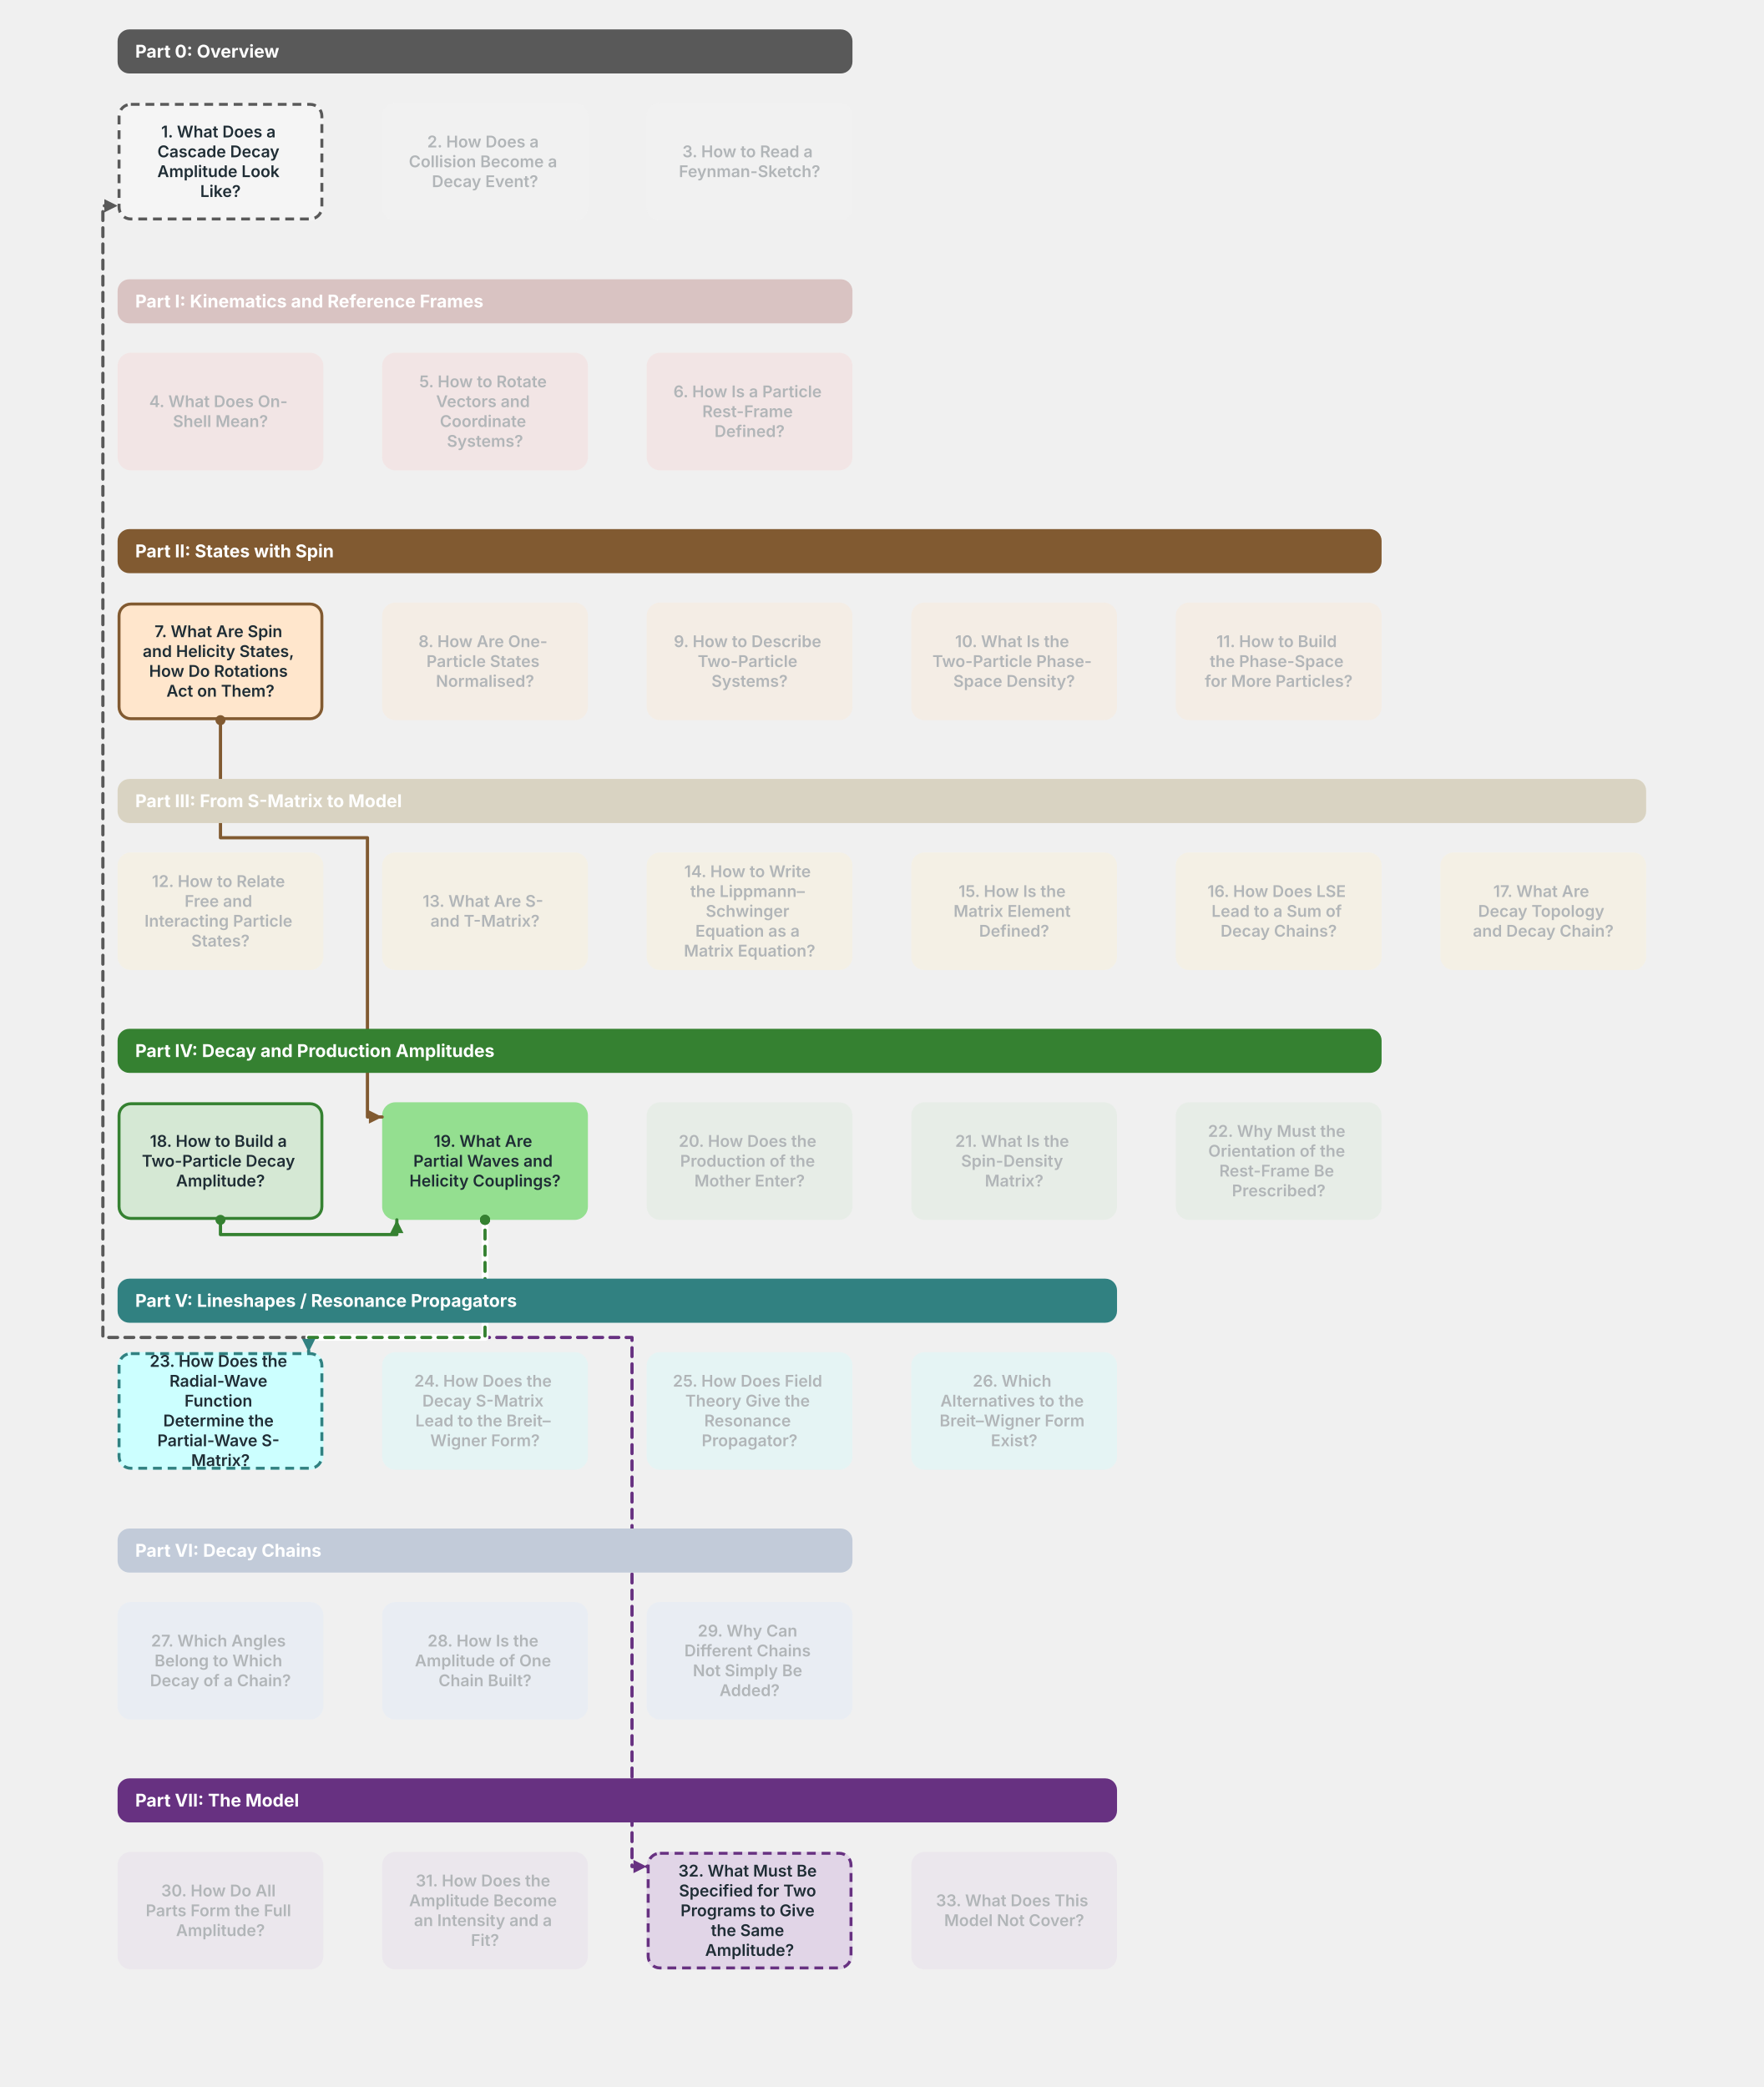
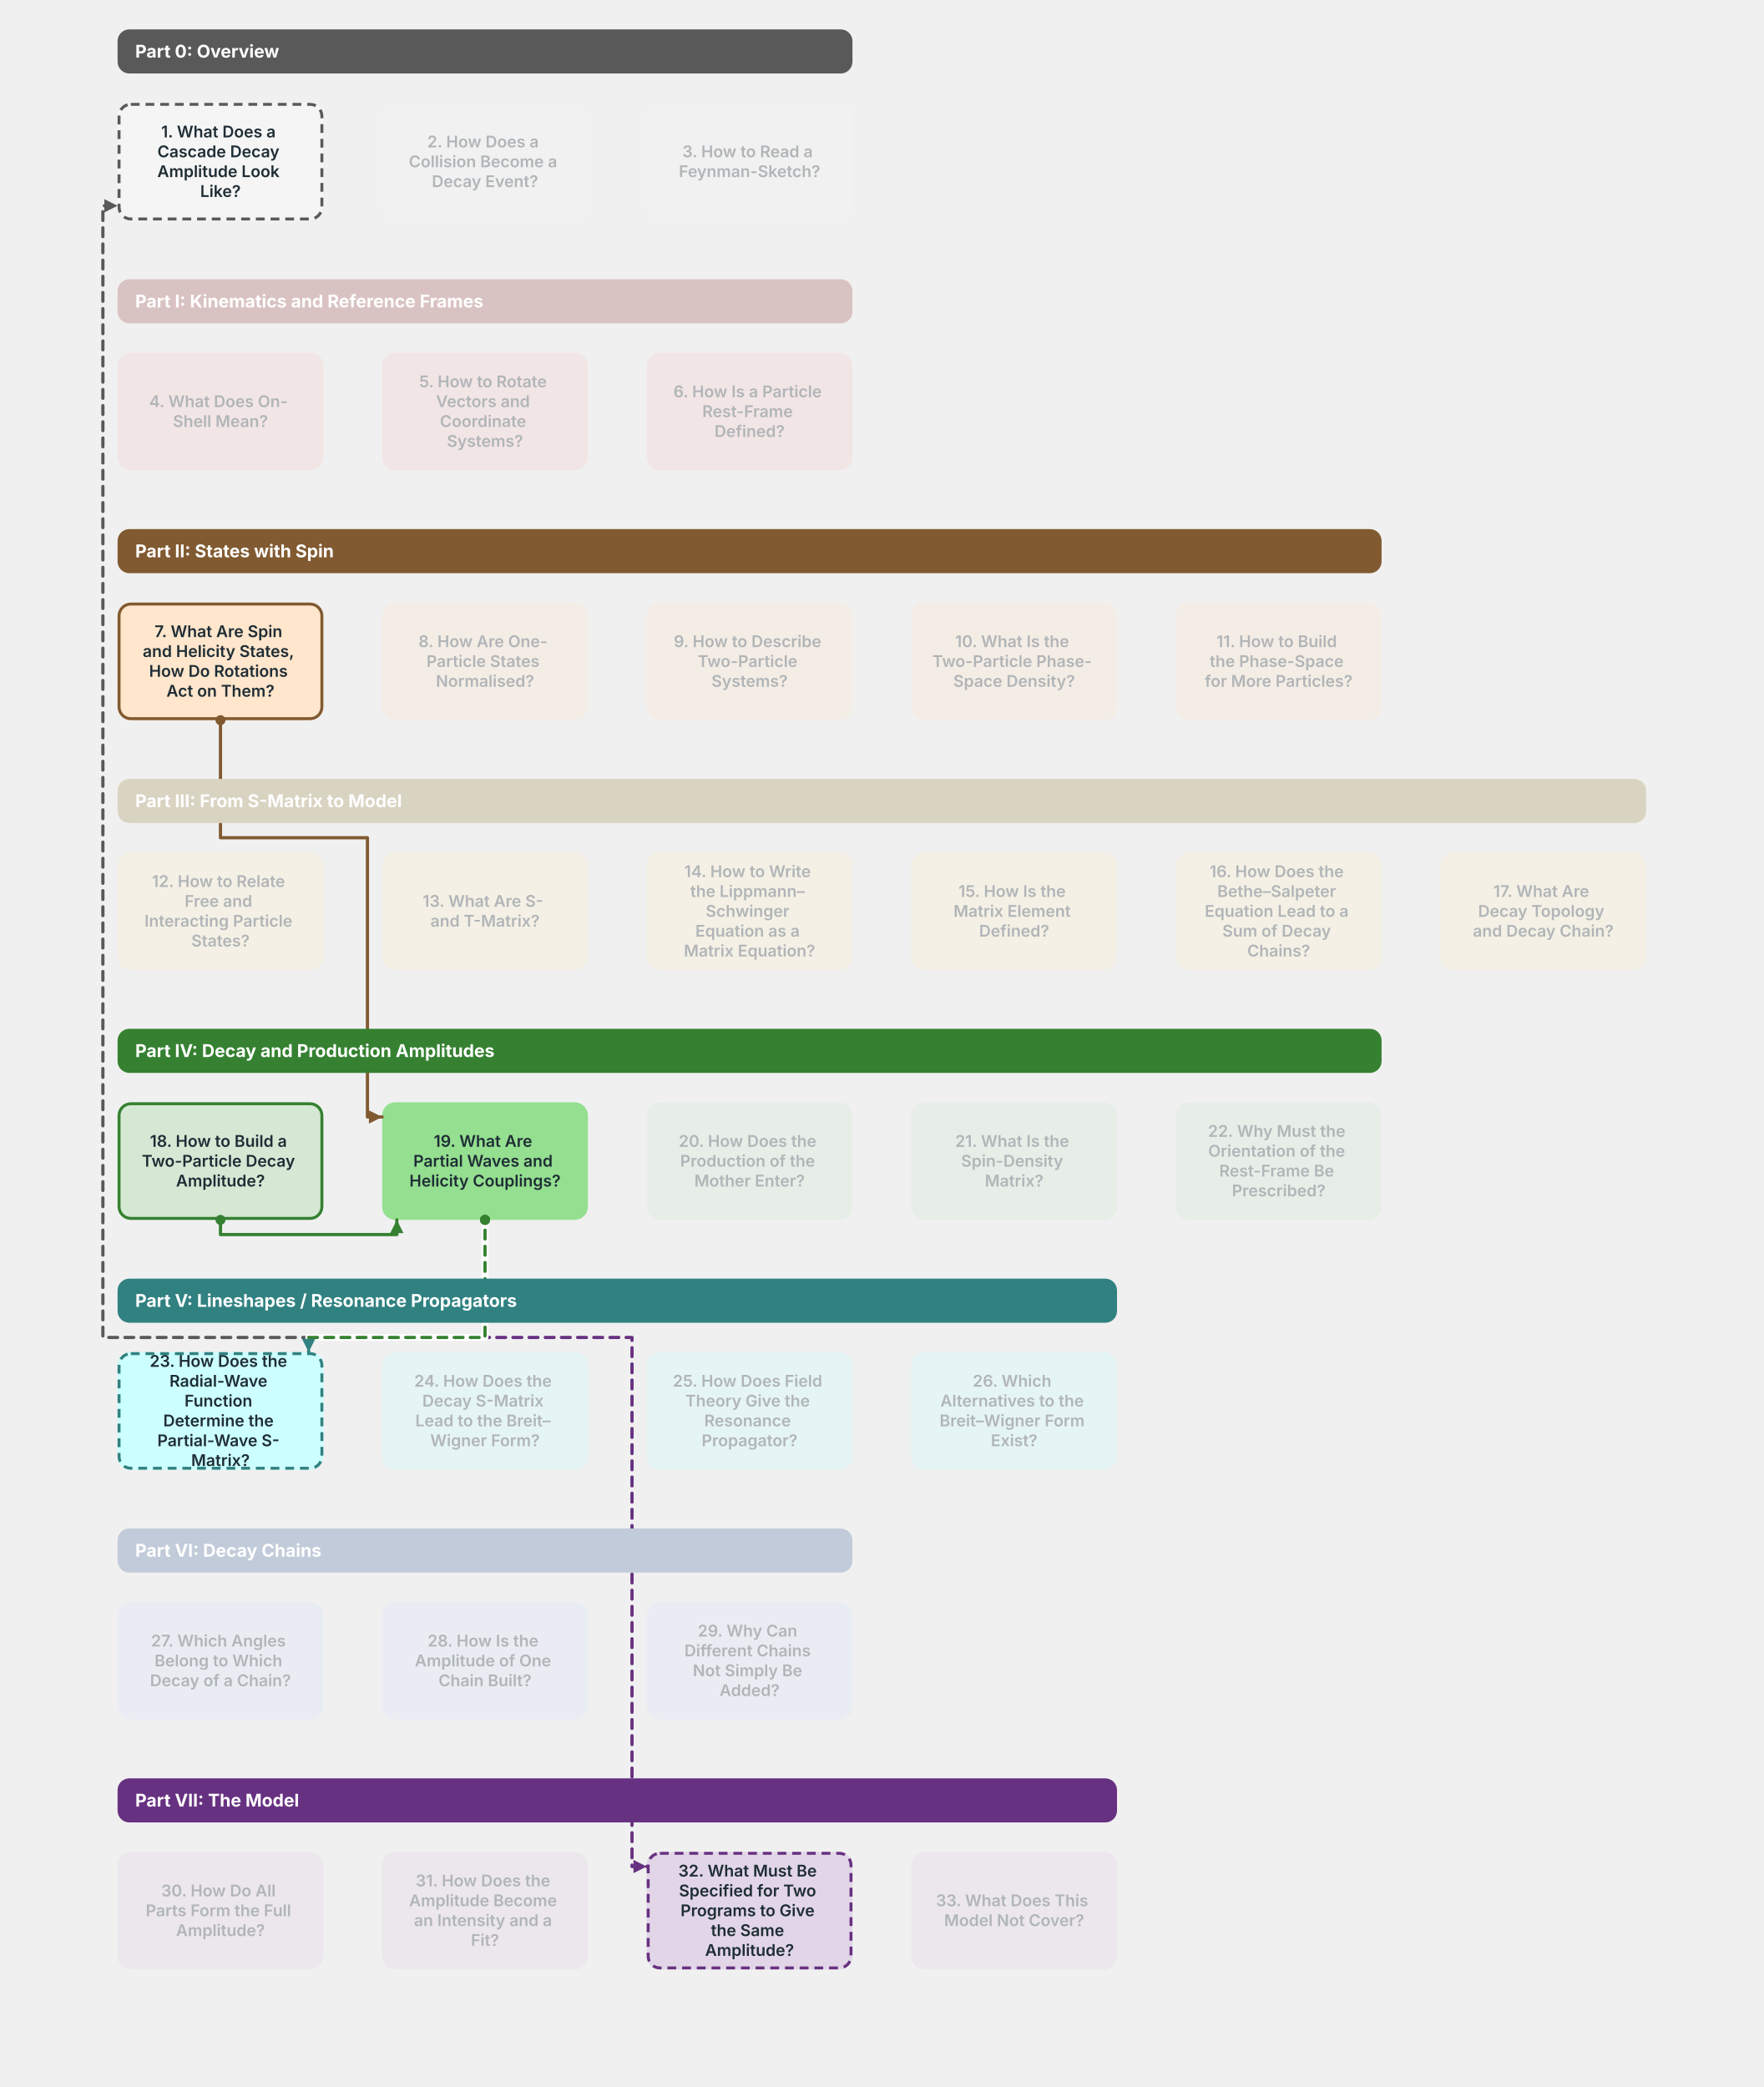
<svg xmlns="http://www.w3.org/2000/svg" viewBox="0 0 1200 1420" width="1200" height="1420" role="img" aria-label="Flow chart of the FAQ">
  <style>text{font-family:Inter,"Source Sans 3","Noto Sans","DejaVu Sans",sans-serif;font-size:11px;font-weight:600}.bar-title{font-size:12px;font-weight:700}</style>
  <g class="card" data-n="1" opacity="1">
    <rect class="card-bg" data-n="1" x="80" y="70" width="140" height="80" rx="9" fill="#F5F5F5" />
    <rect class="frame see" data-n="1" x="81" y="71" width="138" height="78" rx="8" fill="none" stroke="#595959" stroke-width="2" stroke-dasharray="6 4" />
    <text fill="#1f2d35" text-anchor="middle">
      <tspan x="150" y="93.5">1. What Does a</tspan>
      <tspan x="150" y="107.0">Cascade Decay</tspan>
      <tspan x="150" y="120.5">Amplitude Look</tspan>
      <tspan x="150" y="134.0">Like?</tspan>
    </text>
  </g>
  <g class="card" data-n="2" opacity="0.3">
    <rect class="card-bg" data-n="2" x="260" y="70" width="140" height="80" rx="9" fill="#F5F5F5" />
    <text fill="#1f2d35" text-anchor="middle">
      <tspan x="330" y="100.3">2. How Does a</tspan>
      <tspan x="330" y="113.8">Collision Become a</tspan>
      <tspan x="330" y="127.3">Decay Event?</tspan>
    </text>
  </g>
  <g class="card" data-n="3" opacity="0.3">
    <rect class="card-bg" data-n="3" x="440" y="70" width="140" height="80" rx="9" fill="#F5F5F5" />
    <text fill="#1f2d35" text-anchor="middle">
      <tspan x="510" y="107.0">3. How to Read a</tspan>
      <tspan x="510" y="120.5">Feynman-Sketch?</tspan>
    </text>
  </g>
  <g class="card" data-n="4" opacity="0.3">
    <rect class="card-bg" data-n="4" x="80" y="240" width="140" height="80" rx="9" fill="#F8CECC" />
    <text fill="#1f2d35" text-anchor="middle">
      <tspan x="150" y="277.0">4. What Does On-</tspan>
      <tspan x="150" y="290.5">Shell Mean?</tspan>
    </text>
  </g>
  <g class="card" data-n="5" opacity="0.3">
    <rect class="card-bg" data-n="5" x="260" y="240" width="140" height="80" rx="9" fill="#F8CECC" />
    <text fill="#1f2d35" text-anchor="middle">
      <tspan x="330" y="263.5">5. How to Rotate</tspan>
      <tspan x="330" y="277.0">Vectors and</tspan>
      <tspan x="330" y="290.5">Coordinate</tspan>
      <tspan x="330" y="304.0">Systems?</tspan>
    </text>
  </g>
  <g class="card" data-n="6" opacity="0.3">
    <rect class="card-bg" data-n="6" x="440" y="240" width="140" height="80" rx="9" fill="#F8CECC" />
    <text fill="#1f2d35" text-anchor="middle">
      <tspan x="510" y="270.3">6. How Is a Particle</tspan>
      <tspan x="510" y="283.8">Rest-Frame</tspan>
      <tspan x="510" y="297.3">Defined?</tspan>
    </text>
  </g>
  <g class="card" data-n="7" opacity="1">
    <rect class="card-bg" data-n="7" x="80" y="410" width="140" height="80" rx="9" fill="#FFE6CC" />
    <rect class="frame need" data-n="7" x="81" y="411" width="138" height="78" rx="8" fill="none" stroke="#815A31" stroke-width="2" />
    <text fill="#1f2d35" text-anchor="middle">
      <tspan x="150" y="433.5">7. What Are Spin</tspan>
      <tspan x="150" y="447.0">and Helicity States,</tspan>
      <tspan x="150" y="460.5">How Do Rotations</tspan>
      <tspan x="150" y="474.0">Act on Them?</tspan>
    </text>
  </g>
  <g class="card" data-n="8" opacity="0.3">
    <rect class="card-bg" data-n="8" x="260" y="410" width="140" height="80" rx="9" fill="#FFE6CC" />
    <text fill="#1f2d35" text-anchor="middle">
      <tspan x="330" y="440.3">8. How Are One-</tspan>
      <tspan x="330" y="453.8">Particle States</tspan>
      <tspan x="330" y="467.3">Normalised?</tspan>
    </text>
  </g>
  <g class="card" data-n="9" opacity="0.3">
    <rect class="card-bg" data-n="9" x="440" y="410" width="140" height="80" rx="9" fill="#FFE6CC" />
    <text fill="#1f2d35" text-anchor="middle">
      <tspan x="510" y="440.3">9. How to Describe</tspan>
      <tspan x="510" y="453.8">Two-Particle</tspan>
      <tspan x="510" y="467.3">Systems?</tspan>
    </text>
  </g>
  <g class="card" data-n="10" opacity="0.3">
    <rect class="card-bg" data-n="10" x="620" y="410" width="140" height="80" rx="9" fill="#FFE6CC" />
    <text fill="#1f2d35" text-anchor="middle">
      <tspan x="690" y="440.3">10. What Is the</tspan>
      <tspan x="690" y="453.8">Two-Particle Phase-</tspan>
      <tspan x="690" y="467.3">Space Density?</tspan>
    </text>
  </g>
  <g class="card" data-n="11" opacity="0.3">
    <rect class="card-bg" data-n="11" x="800" y="410" width="140" height="80" rx="9" fill="#FFE6CC" />
    <text fill="#1f2d35" text-anchor="middle">
      <tspan x="870" y="440.3">11. How to Build</tspan>
      <tspan x="870" y="453.8">the Phase-Space</tspan>
      <tspan x="870" y="467.3">for More Particles?</tspan>
    </text>
  </g>
  <g class="card" data-n="12" opacity="0.3">
    <rect class="card-bg" data-n="12" x="80" y="580" width="140" height="80" rx="9" fill="#FFF2CC" />
    <text fill="#1f2d35" text-anchor="middle">
      <tspan x="150" y="603.5">12. How to Relate</tspan>
      <tspan x="150" y="617.0">Free and</tspan>
      <tspan x="150" y="630.5">Interacting Particle</tspan>
      <tspan x="150" y="644.0">States?</tspan>
    </text>
  </g>
  <g class="card" data-n="13" opacity="0.3">
    <rect class="card-bg" data-n="13" x="260" y="580" width="140" height="80" rx="9" fill="#FFF2CC" />
    <text fill="#1f2d35" text-anchor="middle">
      <tspan x="330" y="617.0">13. What Are S-</tspan>
      <tspan x="330" y="630.5">and T-Matrix?</tspan>
    </text>
  </g>
  <g class="card" data-n="14" opacity="0.3">
    <rect class="card-bg" data-n="14" x="440" y="580" width="140" height="80" rx="9" fill="#FFF2CC" />
    <text fill="#1f2d35" text-anchor="middle">
      <tspan x="510" y="596.8">14. How to Write</tspan>
      <tspan x="510" y="610.3">the Lippmann–</tspan>
      <tspan x="510" y="623.8">Schwinger</tspan>
      <tspan x="510" y="637.3">Equation as a</tspan>
      <tspan x="510" y="650.8">Matrix Equation?</tspan>
    </text>
  </g>
  <g class="card" data-n="15" opacity="0.3">
    <rect class="card-bg" data-n="15" x="620" y="580" width="140" height="80" rx="9" fill="#FFF2CC" />
    <text fill="#1f2d35" text-anchor="middle">
      <tspan x="690" y="610.3">15. How Is the</tspan>
      <tspan x="690" y="623.8">Matrix Element</tspan>
      <tspan x="690" y="637.3">Defined?</tspan>
    </text>
  </g>
  <g class="card" data-n="16" opacity="0.3">
    <rect class="card-bg" data-n="16" x="800" y="580" width="140" height="80" rx="9" fill="#FFF2CC" />
    <text fill="#1f2d35" text-anchor="middle">
-       <tspan x="870" y="610.3">16. How Does LSE</tspan>
-       <tspan x="870" y="623.8">Lead to a Sum of</tspan>
-       <tspan x="870" y="637.3">Decay Chains?</tspan>
+       <tspan x="870" y="596.8">16. How Does the</tspan>
+       <tspan x="870" y="610.3">Bethe–Salpeter</tspan>
+       <tspan x="870" y="623.8">Equation Lead to a</tspan>
+       <tspan x="870" y="637.3">Sum of Decay</tspan>
+       <tspan x="870" y="650.8">Chains?</tspan>
    </text>
  </g>
  <g class="card" data-n="17" opacity="0.3">
    <rect class="card-bg" data-n="17" x="980" y="580" width="140" height="80" rx="9" fill="#FFF2CC" />
    <text fill="#1f2d35" text-anchor="middle">
      <tspan x="1050" y="610.3">17. What Are</tspan>
      <tspan x="1050" y="623.8">Decay Topology</tspan>
      <tspan x="1050" y="637.3">and Decay Chain?</tspan>
    </text>
  </g>
  <g class="card" data-n="18" opacity="1">
    <rect class="card-bg" data-n="18" x="80" y="750" width="140" height="80" rx="9" fill="#D5E8D4" />
    <rect class="frame need" data-n="18" x="81" y="751" width="138" height="78" rx="8" fill="none" stroke="#358131" stroke-width="2" />
    <text fill="#1f2d35" text-anchor="middle">
      <tspan x="150" y="780.3">18. How to Build a</tspan>
      <tspan x="150" y="793.8">Two-Particle Decay</tspan>
      <tspan x="150" y="807.3">Amplitude?</tspan>
    </text>
  </g>
  <g class="card" data-n="19" opacity="1">
    <rect class="card-bg" data-n="19" x="260" y="750" width="140" height="80" rx="9" fill="#94DF90" />
    <text fill="#1f2d35" text-anchor="middle">
      <tspan x="330" y="780.3">19. What Are</tspan>
      <tspan x="330" y="793.8">Partial Waves and</tspan>
      <tspan x="330" y="807.3">Helicity Couplings?</tspan>
    </text>
  </g>
  <g class="card" data-n="20" opacity="0.3">
    <rect class="card-bg" data-n="20" x="440" y="750" width="140" height="80" rx="9" fill="#D5E8D4" />
    <text fill="#1f2d35" text-anchor="middle">
      <tspan x="510" y="780.3">20. How Does the</tspan>
      <tspan x="510" y="793.8">Production of the</tspan>
      <tspan x="510" y="807.3">Mother Enter?</tspan>
    </text>
  </g>
  <g class="card" data-n="21" opacity="0.3">
    <rect class="card-bg" data-n="21" x="620" y="750" width="140" height="80" rx="9" fill="#D5E8D4" />
    <text fill="#1f2d35" text-anchor="middle">
      <tspan x="690" y="780.3">21. What Is the</tspan>
      <tspan x="690" y="793.8">Spin-Density</tspan>
      <tspan x="690" y="807.3">Matrix?</tspan>
    </text>
  </g>
  <g class="card" data-n="22" opacity="0.3">
    <rect class="card-bg" data-n="22" x="800" y="750" width="140" height="80" rx="9" fill="#D5E8D4" />
    <text fill="#1f2d35" text-anchor="middle">
      <tspan x="870" y="773.5">22. Why Must the</tspan>
      <tspan x="870" y="787.0">Orientation of the</tspan>
      <tspan x="870" y="800.5">Rest-Frame Be</tspan>
      <tspan x="870" y="814.0">Prescribed?</tspan>
    </text>
  </g>
  <g class="card" data-n="23" opacity="1">
    <rect class="card-bg" data-n="23" x="80" y="920" width="140" height="80" rx="9" fill="#CCFFFF" />
    <rect class="frame see" data-n="23" x="81" y="921" width="138" height="78" rx="8" fill="none" stroke="#318181" stroke-width="2" stroke-dasharray="6 4" />
    <text fill="#1f2d35" text-anchor="middle">
      <tspan x="150" y="930.0">23. How Does the</tspan>
      <tspan x="150" y="943.5">Radial-Wave</tspan>
      <tspan x="150" y="957.0">Function</tspan>
      <tspan x="150" y="970.5">Determine the</tspan>
      <tspan x="150" y="984.0">Partial-Wave S-</tspan>
      <tspan x="150" y="997.5">Matrix?</tspan>
    </text>
  </g>
  <g class="card" data-n="24" opacity="0.3">
    <rect class="card-bg" data-n="24" x="260" y="920" width="140" height="80" rx="9" fill="#CCFFFF" />
    <text fill="#1f2d35" text-anchor="middle">
      <tspan x="330" y="943.5">24. How Does the</tspan>
      <tspan x="330" y="957.0">Decay S-Matrix</tspan>
      <tspan x="330" y="970.5">Lead to the Breit–</tspan>
      <tspan x="330" y="984.0">Wigner Form?</tspan>
    </text>
  </g>
  <g class="card" data-n="25" opacity="0.3">
    <rect class="card-bg" data-n="25" x="440" y="920" width="140" height="80" rx="9" fill="#CCFFFF" />
    <text fill="#1f2d35" text-anchor="middle">
      <tspan x="510" y="943.5">25. How Does Field</tspan>
      <tspan x="510" y="957.0">Theory Give the</tspan>
      <tspan x="510" y="970.5">Resonance</tspan>
      <tspan x="510" y="984.0">Propagator?</tspan>
    </text>
  </g>
  <g class="card" data-n="26" opacity="0.3">
    <rect class="card-bg" data-n="26" x="620" y="920" width="140" height="80" rx="9" fill="#CCFFFF" />
    <text fill="#1f2d35" text-anchor="middle">
      <tspan x="690" y="943.5">26. Which</tspan>
      <tspan x="690" y="957.0">Alternatives to the</tspan>
      <tspan x="690" y="970.5">Breit–Wigner Form</tspan>
      <tspan x="690" y="984.0">Exist?</tspan>
    </text>
  </g>
  <g class="card" data-n="27" opacity="0.3">
    <rect class="card-bg" data-n="27" x="80" y="1090" width="140" height="80" rx="9" fill="#DAE8FC" />
    <text fill="#1f2d35" text-anchor="middle">
      <tspan x="150" y="1120.3">27. Which Angles</tspan>
      <tspan x="150" y="1133.8">Belong to Which</tspan>
      <tspan x="150" y="1147.3">Decay of a Chain?</tspan>
    </text>
  </g>
  <g class="card" data-n="28" opacity="0.3">
    <rect class="card-bg" data-n="28" x="260" y="1090" width="140" height="80" rx="9" fill="#DAE8FC" />
    <text fill="#1f2d35" text-anchor="middle">
      <tspan x="330" y="1120.3">28. How Is the</tspan>
      <tspan x="330" y="1133.8">Amplitude of One</tspan>
      <tspan x="330" y="1147.3">Chain Built?</tspan>
    </text>
  </g>
  <g class="card" data-n="29" opacity="0.3">
    <rect class="card-bg" data-n="29" x="440" y="1090" width="140" height="80" rx="9" fill="#DAE8FC" />
    <text fill="#1f2d35" text-anchor="middle">
      <tspan x="510" y="1113.5">29. Why Can</tspan>
      <tspan x="510" y="1127.0">Different Chains</tspan>
      <tspan x="510" y="1140.5">Not Simply Be</tspan>
      <tspan x="510" y="1154.0">Added?</tspan>
    </text>
  </g>
  <g class="card" data-n="30" opacity="0.3">
    <rect class="card-bg" data-n="30" x="80" y="1260" width="140" height="80" rx="9" fill="#E1D5E7" />
    <text fill="#1f2d35" text-anchor="middle">
      <tspan x="150" y="1290.3">30. How Do All</tspan>
      <tspan x="150" y="1303.8">Parts Form the Full</tspan>
      <tspan x="150" y="1317.3">Amplitude?</tspan>
    </text>
  </g>
  <g class="card" data-n="31" opacity="0.3">
    <rect class="card-bg" data-n="31" x="260" y="1260" width="140" height="80" rx="9" fill="#E1D5E7" />
    <text fill="#1f2d35" text-anchor="middle">
      <tspan x="330" y="1283.5">31. How Does the</tspan>
      <tspan x="330" y="1297.0">Amplitude Become</tspan>
      <tspan x="330" y="1310.5">an Intensity and a</tspan>
      <tspan x="330" y="1324.0">Fit?</tspan>
    </text>
  </g>
  <g class="card" data-n="32" opacity="1">
    <rect class="card-bg" data-n="32" x="440" y="1260" width="140" height="80" rx="9" fill="#E1D5E7" />
    <rect class="frame see" data-n="32" x="441" y="1261" width="138" height="78" rx="8" fill="none" stroke="#673181" stroke-width="2" stroke-dasharray="6 4" />
    <text fill="#1f2d35" text-anchor="middle">
      <tspan x="510" y="1276.8">32. What Must Be</tspan>
      <tspan x="510" y="1290.3">Specified for Two</tspan>
      <tspan x="510" y="1303.8">Programs to Give</tspan>
      <tspan x="510" y="1317.3">the Same</tspan>
      <tspan x="510" y="1330.8">Amplitude?</tspan>
    </text>
  </g>
  <g class="card" data-n="33" opacity="0.3">
    <rect class="card-bg" data-n="33" x="620" y="1260" width="140" height="80" rx="9" fill="#E1D5E7" />
    <text fill="#1f2d35" text-anchor="middle">
      <tspan x="690" y="1297.0">33. What Does This</tspan>
      <tspan x="690" y="1310.5">Model Not Cover?</tspan>
    </text>
  </g>
  <g class="lines" fill="none" stroke-linejoin="round" stroke-linecap="round">
    <path class="see" data-card="23" data-from="19" data-to="23" d="M330 830 L330 910 L210 910 L210 920" stroke="#318181" stroke-width="2.2" stroke-dasharray="6 5" />
    <path class="see" data-card="32" data-from="19" data-to="32" d="M330 830 L330 910 L430 910 L430 1270 L440 1270" stroke="#673181" stroke-width="2.2" stroke-dasharray="6 5" />
    <path class="see" data-card="1" data-from="19" data-to="1" d="M330 830 L330 910 L70 910 L70 140 L80 140" stroke="#595959" stroke-width="2.2" stroke-dasharray="6 5" />
    <path class="trunk-under" d="M210 910 L330 910 L330 830" stroke="#fff" stroke-width="4.6" />
    <path class="trunk" d="M210 910 L330 910 L330 830" stroke="#358131" stroke-width="2.2" stroke-dasharray="6 5" />
    <path class="need" data-card="18" data-from="18" data-to="19" d="M150 830 L150 840 L270 840 L270 830" stroke="#358131" stroke-width="2.2" />
    <path class="need" data-card="7" data-from="7" data-to="19" d="M150 490 L150 570 L250 570 L250 760 L260 760" stroke="#815A31" stroke-width="2.2" />
    <polygon class="arrow" data-card="18" points="270,830 274.5,839 265.5,839" fill="#358131" stroke="none" />
    <polygon class="arrow" data-card="7" points="260,760 251,764.5 251,755.5" fill="#815A31" stroke="none" />
    <polygon class="arrow" data-card="23" points="210,920 205.5,911 214.5,911" fill="#318181" stroke="none" />
    <polygon class="arrow" data-card="32" points="440,1270 431,1274.5 431,1265.5" fill="#673181" stroke="none" />
    <polygon class="arrow" data-card="1" points="80,140 71,144.5 71,135.5" fill="#595959" stroke="none" />
    <circle class="start" data-card="18" cx="150" cy="830" r="3.4" fill="#358131" stroke="none" />
    <circle class="start" data-card="7" cx="150" cy="490" r="3.4" fill="#815A31" stroke="none" />
    <circle class="start" data-card="23" cx="330" cy="830" r="3.4" fill="#358131" stroke="none" />
    <circle class="start" data-card="32" cx="330" cy="830" r="3.4" fill="#358131" stroke="none" />
    <circle class="start" data-card="1" cx="330" cy="830" r="3.4" fill="#358131" stroke="none" />
  </g>
  <g class="bar" data-part="0" opacity="1">
    <rect x="80" y="20" width="500" height="30" rx="8" fill="#595959" />
    <text class="bar-title" x="92" y="39.2" fill="#fff">Part 0: Overview</text>
  </g>
  <rect class="bar-underlay" x="80" y="190" width="500" height="30" rx="8" fill="#fff" />
  <g class="bar" data-part="1" opacity="0.3">
    <rect x="80" y="190" width="500" height="30" rx="8" fill="#813531" />
    <text class="bar-title" x="92" y="209.2" fill="#fff">Part I: Kinematics and Reference Frames</text>
  </g>
  <g class="bar" data-part="2" opacity="1">
    <rect x="80" y="360" width="860" height="30" rx="8" fill="#815A31" />
    <text class="bar-title" x="92" y="379.2" fill="#fff">Part II: States with Spin</text>
  </g>
  <rect class="bar-underlay" x="80" y="530" width="1040" height="30" rx="8" fill="#fff" />
  <g class="bar" data-part="3" opacity="0.3">
    <rect x="80" y="530" width="1040" height="30" rx="8" fill="#816D31" />
    <text class="bar-title" x="92" y="549.2" fill="#fff">Part III: From S-Matrix to Model</text>
  </g>
  <g class="bar" data-part="4" opacity="1">
    <rect x="80" y="700" width="860" height="30" rx="8" fill="#358131" />
    <text class="bar-title" x="92" y="719.2" fill="#fff">Part IV: Decay and Production Amplitudes</text>
  </g>
  <g class="bar" data-part="5" opacity="1">
    <rect x="80" y="870" width="680" height="30" rx="8" fill="#318181" />
    <text class="bar-title" x="92" y="889.2" fill="#fff">Part V: Lineshapes / Resonance Propagators</text>
  </g>
  <rect class="bar-underlay" x="80" y="1040" width="500" height="30" rx="8" fill="#fff" />
  <g class="bar" data-part="6" opacity="0.3">
    <rect x="80" y="1040" width="500" height="30" rx="8" fill="#315281" />
    <text class="bar-title" x="92" y="1059.2" fill="#fff">Part VI: Decay Chains</text>
  </g>
  <g class="bar" data-part="7" opacity="1">
    <rect x="80" y="1210" width="680" height="30" rx="8" fill="#673181" />
    <text class="bar-title" x="92" y="1229.2" fill="#fff">Part VII: The Model</text>
  </g>
</svg>
